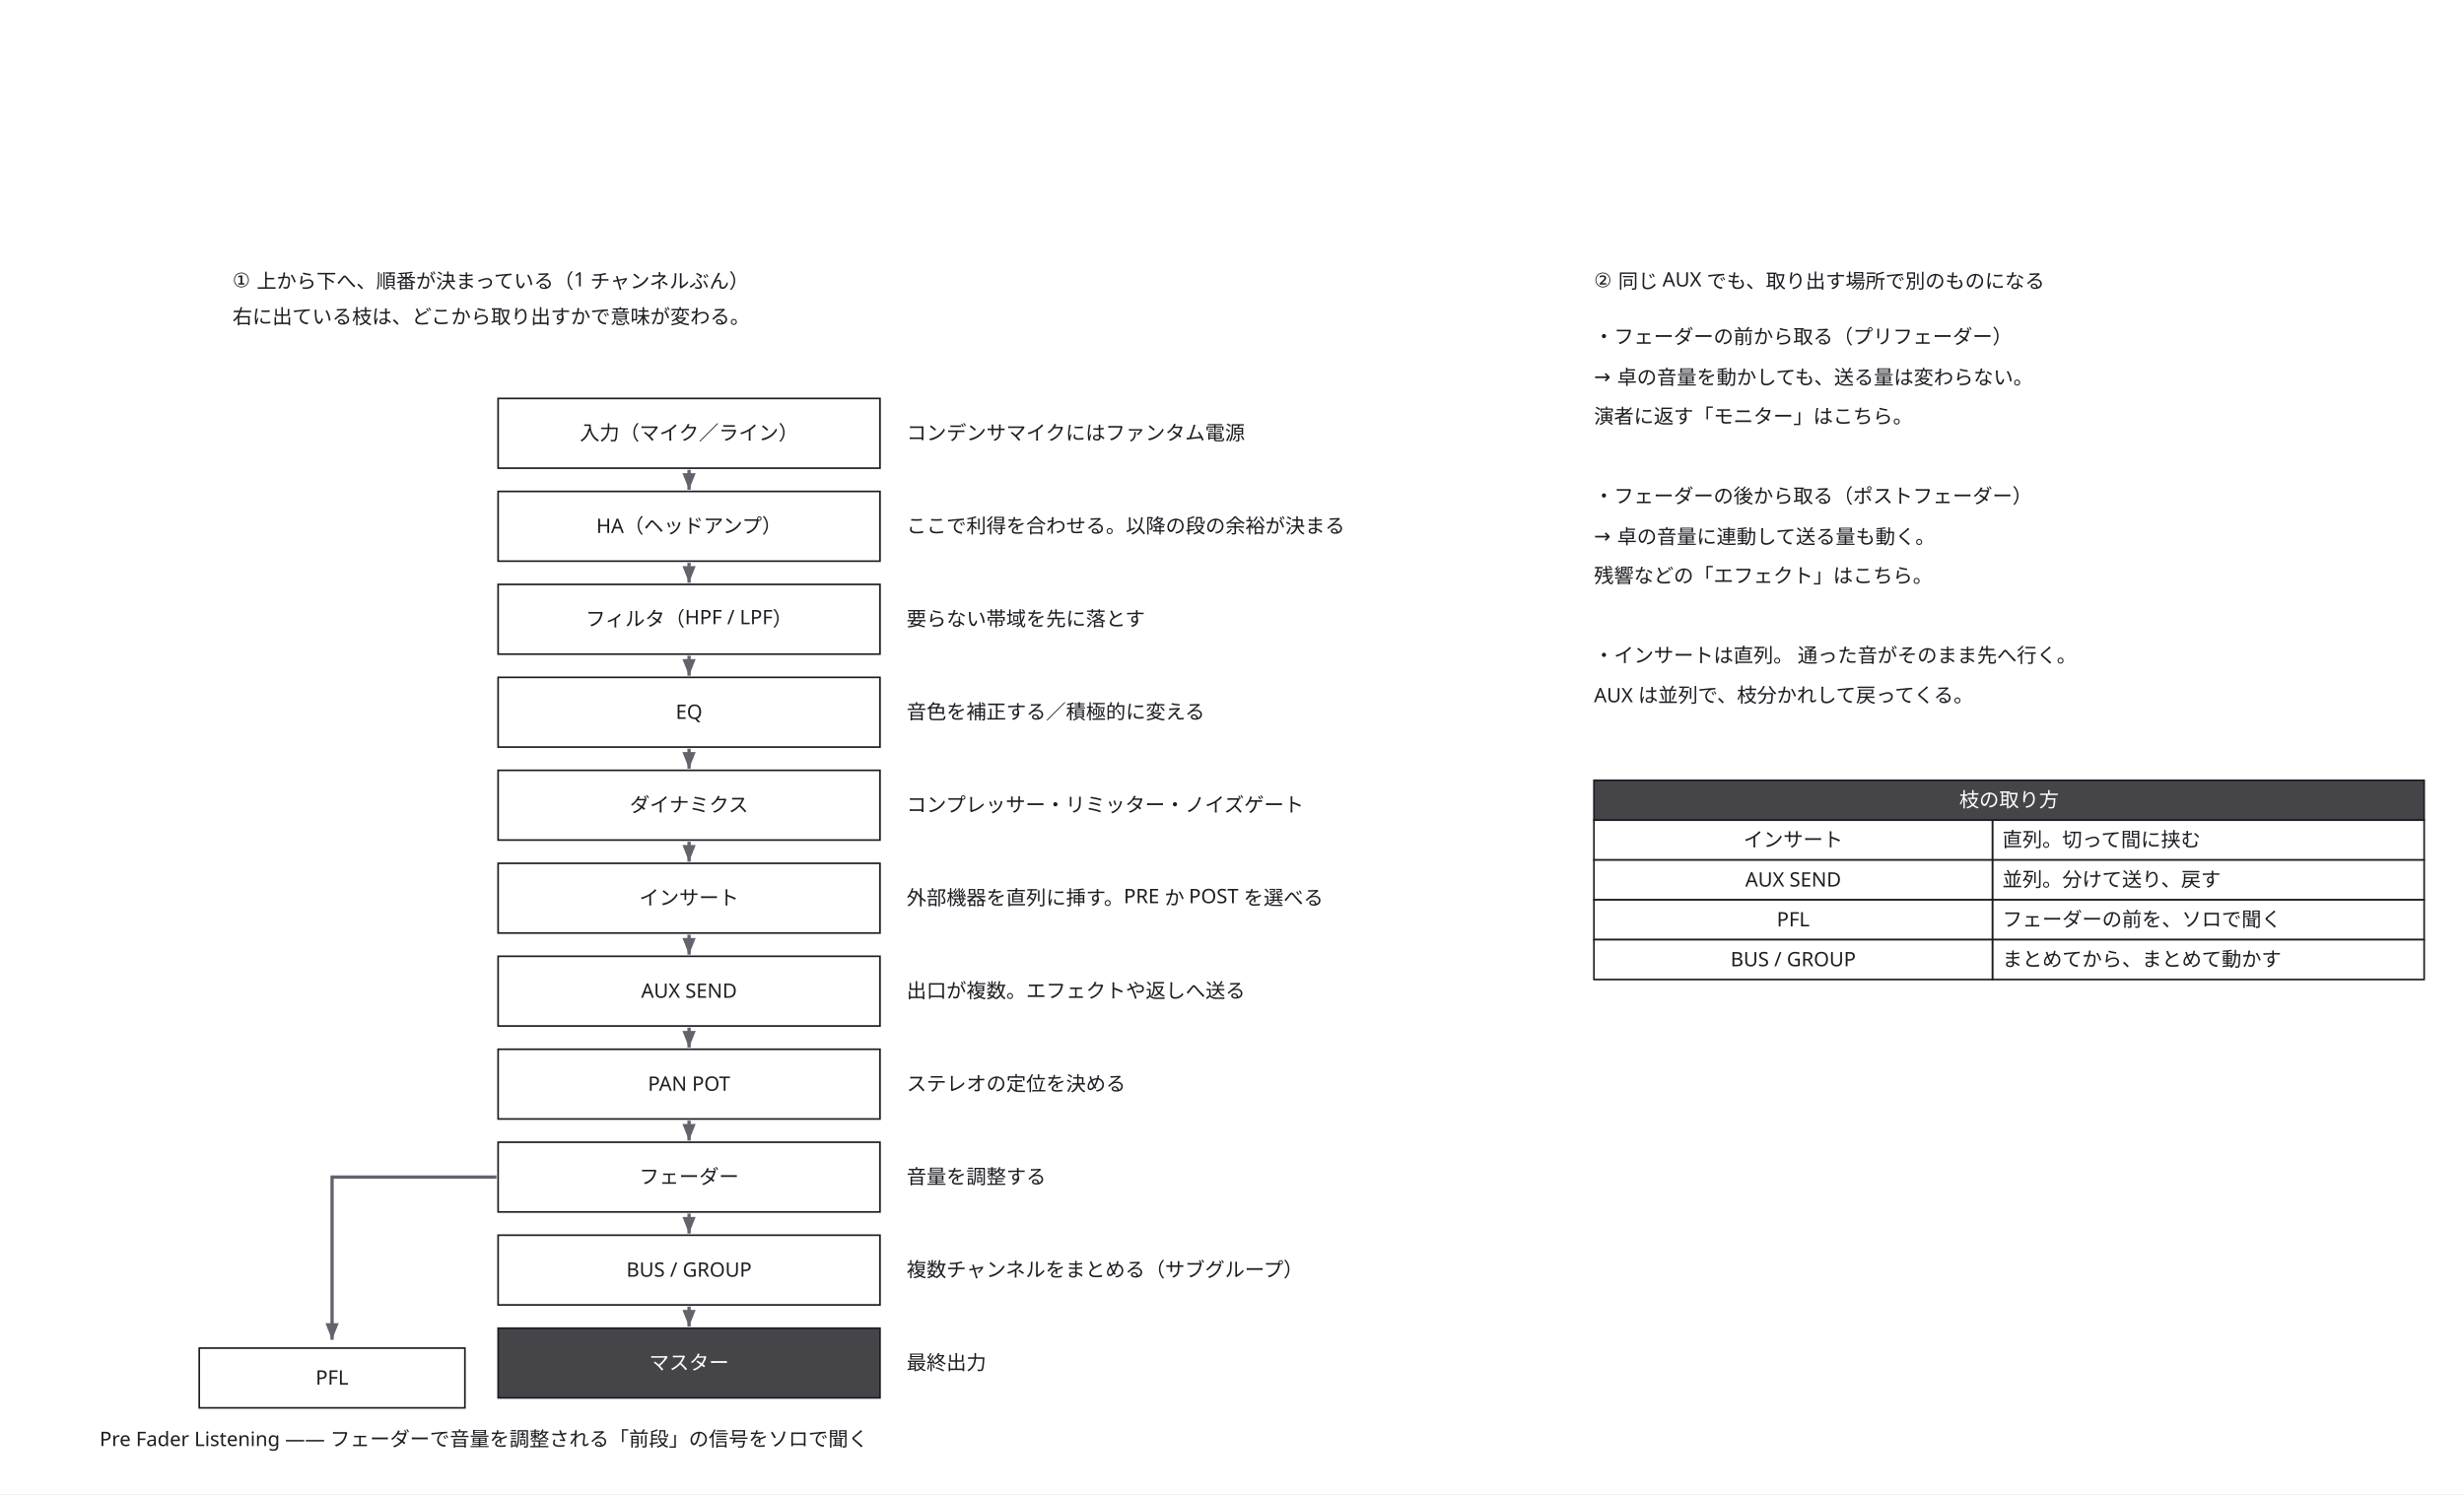
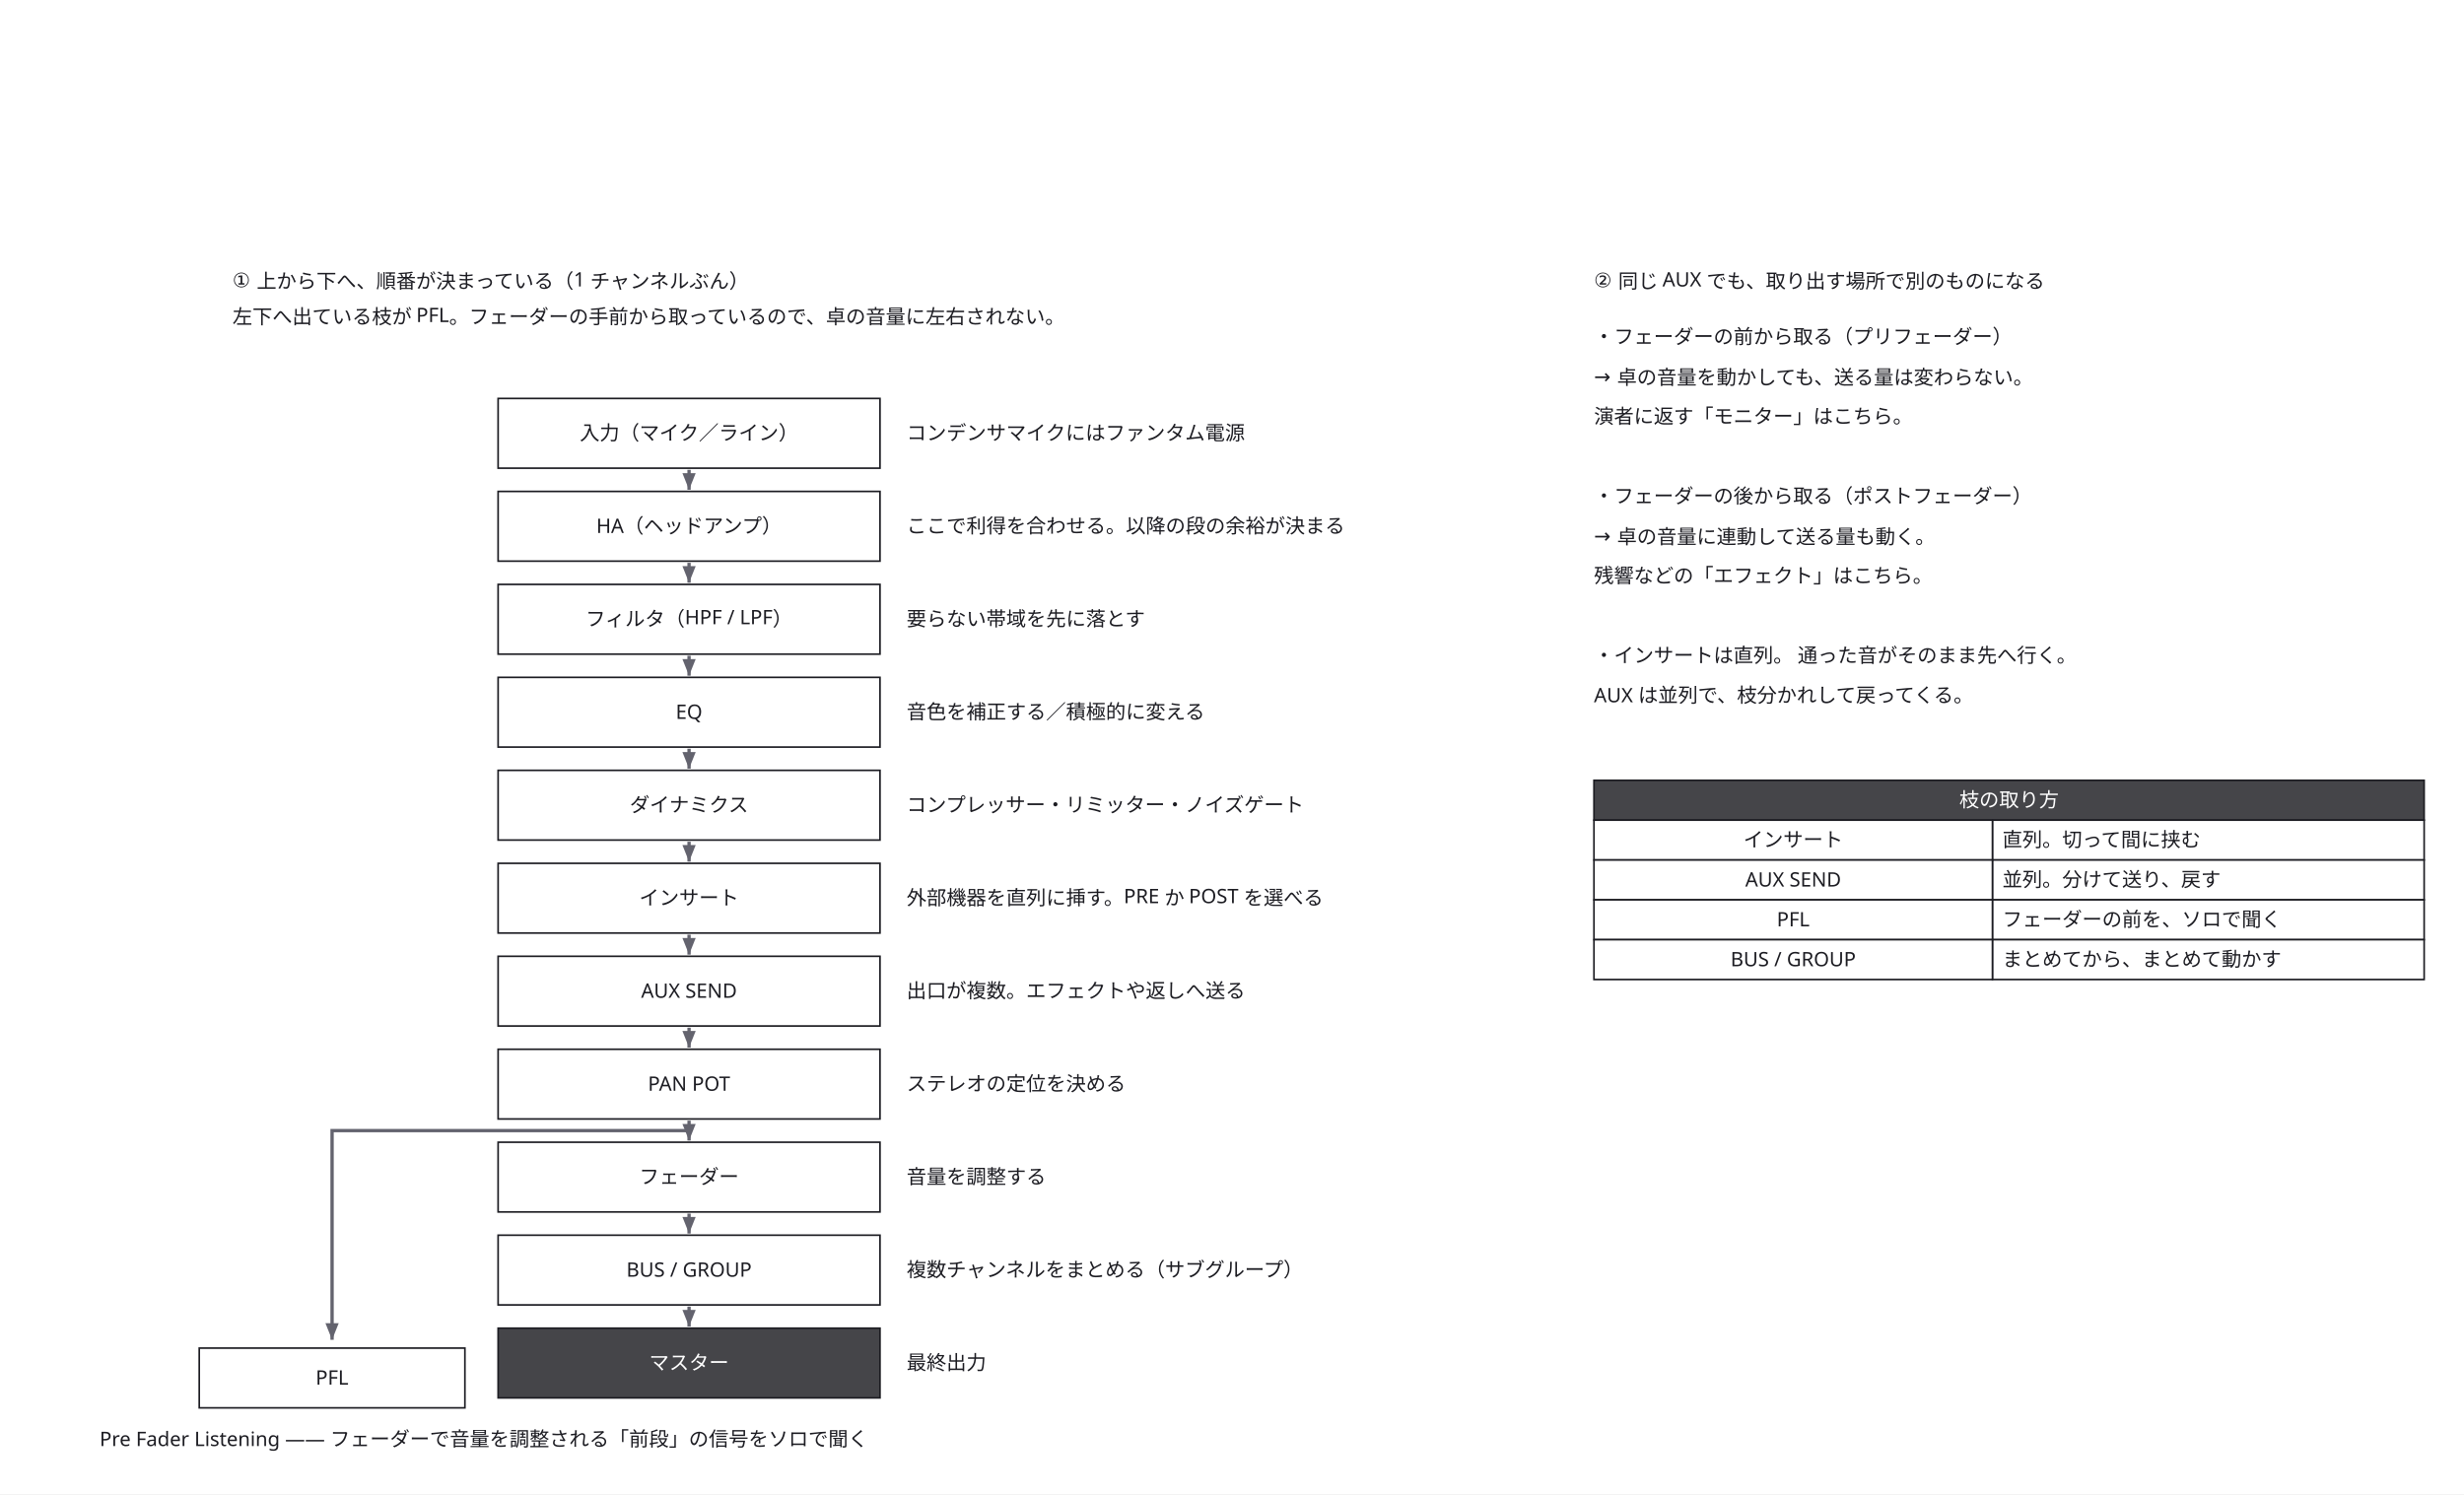
<svg xmlns="http://www.w3.org/2000/svg" width="1484" height="900" viewBox="0 0 1484 900">
  <defs>
    <marker id="arrow" viewBox="0 0 10 10" refX="9" refY="5" markerWidth="6" markerHeight="6" orient="auto">
      <path d="M 0 0 L 10 5 L 0 10 z" fill="#63636e" />
    </marker>
  </defs>
  <rect data-paper="1" x="0" y="0" width="1484" height="900" fill="#ffffff" />
  <g data-node="t1" data-pinned="false" data-shape="rect" />
  <g data-node="t1b" data-pinned="false" data-shape="rect" />
  <g data-node="h960_470" data-pinned="false" data-shape="rect">
    <rect x="960" y="470" width="500" height="24" fill="#ffffff" stroke="#1c1c22" stroke-width="1" />
    <rect x="960" y="470" width="500" height="24" fill="#1c1c22" fill-opacity="0.82" />
  </g>
  <g data-node="pfln" data-pinned="false" data-shape="rect" />
  <g data-node="in" data-pinned="false" data-shape="rect">
    <rect x="300" y="240" width="230" height="42" fill="#ffffff" stroke="#1c1c22" stroke-width="1" />
  </g>
  <g data-node="ha" data-pinned="false" data-shape="rect">
    <rect x="300" y="296" width="230" height="42" fill="#ffffff" stroke="#1c1c22" stroke-width="1" />
  </g>
  <g data-node="fil" data-pinned="false" data-shape="rect">
    <rect x="300" y="352" width="230" height="42" fill="#ffffff" stroke="#1c1c22" stroke-width="1" />
  </g>
  <g data-node="eq" data-pinned="false" data-shape="rect">
    <rect x="300" y="408" width="230" height="42" fill="#ffffff" stroke="#1c1c22" stroke-width="1" />
  </g>
  <g data-node="dyn" data-pinned="false" data-shape="rect">
    <rect x="300" y="464" width="230" height="42" fill="#ffffff" stroke="#1c1c22" stroke-width="1" />
  </g>
  <g data-node="ins" data-pinned="false" data-shape="rect">
    <rect x="300" y="520" width="230" height="42" fill="#ffffff" stroke="#1c1c22" stroke-width="1" />
  </g>
  <g data-node="aux" data-pinned="false" data-shape="rect">
    <rect x="300" y="576" width="230" height="42" fill="#ffffff" stroke="#1c1c22" stroke-width="1" />
  </g>
  <g data-node="pan" data-pinned="false" data-shape="rect">
    <rect x="300" y="632" width="230" height="42" fill="#ffffff" stroke="#1c1c22" stroke-width="1" />
  </g>
  <g data-node="fad" data-pinned="false" data-shape="rect">
    <rect x="300" y="688" width="230" height="42" fill="#ffffff" stroke="#1c1c22" stroke-width="1" />
  </g>
  <g data-node="bus" data-pinned="false" data-shape="rect">
    <rect x="300" y="744" width="230" height="42" fill="#ffffff" stroke="#1c1c22" stroke-width="1" />
  </g>
  <g data-node="mst" data-pinned="false" data-shape="rect">
    <rect x="300" y="800" width="230" height="42" fill="#ffffff" stroke="#1c1c22" stroke-width="1" />
    <rect x="300" y="800" width="230" height="42" fill="#1c1c22" fill-opacity="0.82" />
  </g>
  <g data-node="m1" data-pinned="false" data-shape="rect" />
  <g data-node="m2" data-pinned="false" data-shape="rect" />
  <g data-node="m3" data-pinned="false" data-shape="rect" />
  <g data-node="m5" data-pinned="false" data-shape="rect" />
  <g data-node="m6" data-pinned="false" data-shape="rect" />
  <g data-node="m7" data-pinned="false" data-shape="rect" />
  <g data-node="m9" data-pinned="false" data-shape="rect" />
  <g data-node="m10" data-pinned="false" data-shape="rect" />
  <g data-node="t2" data-pinned="false" data-shape="rect" />
  <g data-node="y960_494" data-pinned="false" data-shape="rect">
    <rect x="1200" y="494" width="260" height="24" fill="#ffffff" stroke="#1c1c22" stroke-width="1" />
  </g>
  <g data-node="y960_518" data-pinned="false" data-shape="rect">
    <rect x="1200" y="518" width="260" height="24" fill="#ffffff" stroke="#1c1c22" stroke-width="1" />
  </g>
  <g data-node="y960_542" data-pinned="false" data-shape="rect">
    <rect x="1200" y="542" width="260" height="24" fill="#ffffff" stroke="#1c1c22" stroke-width="1" />
  </g>
  <g data-node="y960_566" data-pinned="false" data-shape="rect">
    <rect x="1200" y="566" width="260" height="24" fill="#ffffff" stroke="#1c1c22" stroke-width="1" />
  </g>
  <g data-node="pfl" data-pinned="false" data-shape="rect">
    <rect x="120" y="812" width="160" height="36" fill="#ffffff" stroke="#1c1c22" stroke-width="1" />
  </g>
  <g data-node="x960_494" data-pinned="false" data-shape="rect">
    <rect x="960" y="494" width="240" height="24" fill="#ffffff" stroke="#1c1c22" stroke-width="1" />
  </g>
  <g data-node="x960_518" data-pinned="false" data-shape="rect">
    <rect x="960" y="518" width="240" height="24" fill="#ffffff" stroke="#1c1c22" stroke-width="1" />
  </g>
  <g data-node="x960_542" data-pinned="false" data-shape="rect">
    <rect x="960" y="542" width="240" height="24" fill="#ffffff" stroke="#1c1c22" stroke-width="1" />
  </g>
  <g data-node="x960_566" data-pinned="false" data-shape="rect">
    <rect x="960" y="566" width="240" height="24" fill="#ffffff" stroke="#1c1c22" stroke-width="1" />
  </g>
  <g data-node="inn" data-pinned="false" data-shape="rect" />
  <g data-node="han" data-pinned="false" data-shape="rect" />
  <g data-node="filn" data-pinned="false" data-shape="rect" />
  <g data-node="eqn" data-pinned="false" data-shape="rect" />
  <g data-node="dynn" data-pinned="false" data-shape="rect" />
  <g data-node="insn" data-pinned="false" data-shape="rect" />
  <g data-node="auxn" data-pinned="false" data-shape="rect" />
  <g data-node="pann" data-pinned="false" data-shape="rect" />
  <g data-node="fadn" data-pinned="false" data-shape="rect" />
  <g data-node="busn" data-pinned="false" data-shape="rect" />
  <g data-node="mstn" data-pinned="false" data-shape="rect" />
  <g data-node="p0" data-pinned="false" data-shape="rect" />
  <g data-node="p1" data-pinned="false" data-shape="rect" />
  <g data-node="p2" data-pinned="false" data-shape="rect" />
  <g data-node="p3" data-pinned="false" data-shape="rect" />
  <g data-node="p4" data-pinned="false" data-shape="rect" />
  <g data-node="p5" data-pinned="false" data-shape="rect" />
  <g data-node="p6" data-pinned="false" data-shape="rect" />
  <g data-node="p7" data-pinned="false" data-shape="rect" />
  <g data-node="p8" data-pinned="false" data-shape="rect" />
  <g data-node="p9" data-pinned="false" data-shape="rect" />
  <g data-node="p10" data-pinned="false" data-shape="rect" />
  <g data-node="p11" data-pinned="false" data-shape="rect" />
  <g data-node="p12" data-pinned="false" data-shape="rect" />
  <g data-node="p13" data-pinned="false" data-shape="rect" />
  <g data-node="p14" data-pinned="false" data-shape="rect" />
  <g data-node="p15" data-pinned="false" data-shape="rect" />
  <g data-node="p16" data-pinned="false" data-shape="rect" />
  <g data-node="p17" data-pinned="false" data-shape="rect" />
  <g data-node="p18" data-pinned="false" data-shape="rect" />
  <g data-node="p19" data-pinned="false" data-shape="rect" />
  <g data-node="p20" data-pinned="false" data-shape="rect" />
  <g data-node="p21" data-pinned="false" data-shape="rect" />
  <g data-edge="p0&gt;p1" data-pinned="false">
    <path d="M 415 283 L 415 295" fill="none" stroke="#63636e" stroke-width="2" />
    <path d="M 415 295 L 419 285 L 411 285 Z" fill="#63636e" stroke="none" />
  </g>
  <g data-edge="p2&gt;p3" data-pinned="false">
    <path d="M 415 339 L 415 351" fill="none" stroke="#63636e" stroke-width="2" />
    <path d="M 415 351 L 419 341 L 411 341 Z" fill="#63636e" stroke="none" />
  </g>
  <g data-edge="p4&gt;p5" data-pinned="false">
    <path d="M 415 395 L 415 407" fill="none" stroke="#63636e" stroke-width="2" />
    <path d="M 415 407 L 419 397 L 411 397 Z" fill="#63636e" stroke="none" />
  </g>
  <g data-edge="p6&gt;p7" data-pinned="false">
    <path d="M 415 451 L 415 463" fill="none" stroke="#63636e" stroke-width="2" />
    <path d="M 415 463 L 419 453 L 411 453 Z" fill="#63636e" stroke="none" />
  </g>
  <g data-edge="p8&gt;p9" data-pinned="false">
    <path d="M 415 507 L 415 519" fill="none" stroke="#63636e" stroke-width="2" />
    <path d="M 415 519 L 419 509 L 411 509 Z" fill="#63636e" stroke="none" />
  </g>
  <g data-edge="p10&gt;p11" data-pinned="false">
    <path d="M 415 563 L 415 575" fill="none" stroke="#63636e" stroke-width="2" />
    <path d="M 415 575 L 419 565 L 411 565 Z" fill="#63636e" stroke="none" />
  </g>
  <g data-edge="p12&gt;p13" data-pinned="false">
    <path d="M 415 619 L 415 631" fill="none" stroke="#63636e" stroke-width="2" />
    <path d="M 415 631 L 419 621 L 411 621 Z" fill="#63636e" stroke="none" />
  </g>
  <g data-edge="p14&gt;p15" data-pinned="false">
    <path d="M 415 675 L 415 687" fill="none" stroke="#63636e" stroke-width="2" />
    <path d="M 415 687 L 419 677 L 411 677 Z" fill="#63636e" stroke="none" />
  </g>
  <g data-edge="p16&gt;p17" data-pinned="false">
    <path d="M 415 731 L 415 743" fill="none" stroke="#63636e" stroke-width="2" />
    <path d="M 415 743 L 419 733 L 411 733 Z" fill="#63636e" stroke="none" />
  </g>
  <g data-edge="p18&gt;p19" data-pinned="false">
    <path d="M 415 787 L 415 799" fill="none" stroke="#63636e" stroke-width="2" />
    <path d="M 415 799 L 419 789 L 411 789 Z" fill="#63636e" stroke="none" />
  </g>
  <g data-edge="p20&gt;p21" data-pinned="false">
-     <path d="M 299 709 L 200 709 L 200 807" fill="none" stroke="#63636e" stroke-width="2" />
+     <path d="M 414 681 L 200 681 L 200 807" fill="none" stroke="#63636e" stroke-width="2" />
    <path d="M 200 807 L 204 797 L 196 797 Z" fill="#63636e" stroke="none" />
  </g>
  <g data-name="t1">
    <text x="140" y="173" text-anchor="start" font-family="sans-serif" font-size="12" fill="#1c1c22">① 上から下へ、順番が決まっている（1 チャンネルぶん）</text>
  </g>
  <g data-name="t1b">
-     <text x="140" y="195" text-anchor="start" font-family="sans-serif" font-size="12" fill="#1c1c22">　右に出ている枝は、どこから取り出すかで意味が変わる。</text>
+     <text x="140" y="195" text-anchor="start" font-family="sans-serif" font-size="12" fill="#1c1c22">　左下へ出ている枝が PFL。フェーダーの手前から取っているので、卓の音量に左右されない。</text>
  </g>
  <g data-name="h960_470">
    <text x="1210" y="486" text-anchor="middle" font-family="sans-serif" font-size="12" fill="#ffffff">枝の取り方</text>
  </g>
  <g data-name="pfln">
    <text x="60" y="871" text-anchor="start" font-family="sans-serif" font-size="12" fill="#1c1c22">Pre Fader Listening —— フェーダーで音量を調整される「前段」の信号をソロで聞く</text>
  </g>
  <g data-name="in">
    <text x="415" y="265" text-anchor="middle" font-family="sans-serif" font-size="12" fill="#1c1c22">入力（マイク／ライン）</text>
  </g>
  <g data-name="ha">
    <text x="415" y="321" text-anchor="middle" font-family="sans-serif" font-size="12" fill="#1c1c22">HA（ヘッドアンプ）</text>
  </g>
  <g data-name="fil">
    <text x="415" y="377" text-anchor="middle" font-family="sans-serif" font-size="12" fill="#1c1c22">フィルタ（HPF / LPF）</text>
  </g>
  <g data-name="eq">
    <text x="415" y="433" text-anchor="middle" font-family="sans-serif" font-size="12" fill="#1c1c22">EQ</text>
  </g>
  <g data-name="dyn">
    <text x="415" y="489" text-anchor="middle" font-family="sans-serif" font-size="12" fill="#1c1c22">ダイナミクス</text>
  </g>
  <g data-name="ins">
    <text x="415" y="545" text-anchor="middle" font-family="sans-serif" font-size="12" fill="#1c1c22">インサート</text>
  </g>
  <g data-name="aux">
    <text x="415" y="601" text-anchor="middle" font-family="sans-serif" font-size="12" fill="#1c1c22">AUX SEND</text>
  </g>
  <g data-name="pan">
    <text x="415" y="657" text-anchor="middle" font-family="sans-serif" font-size="12" fill="#1c1c22">PAN POT</text>
  </g>
  <g data-name="fad">
    <text x="415" y="713" text-anchor="middle" font-family="sans-serif" font-size="12" fill="#1c1c22">フェーダー</text>
  </g>
  <g data-name="bus">
    <text x="415" y="769" text-anchor="middle" font-family="sans-serif" font-size="12" fill="#1c1c22">BUS / GROUP</text>
  </g>
  <g data-name="mst">
    <text x="415" y="825" text-anchor="middle" font-family="sans-serif" font-size="12" fill="#ffffff">マスター</text>
  </g>
  <g data-name="m1">
    <text x="960" y="207" text-anchor="start" font-family="sans-serif" font-size="12" fill="#1c1c22">・フェーダーの前から取る（プリフェーダー）</text>
  </g>
  <g data-name="m2">
    <text x="960" y="231" text-anchor="start" font-family="sans-serif" font-size="12" fill="#1c1c22">　→ 卓の音量を動かしても、送る量は変わらない。</text>
  </g>
  <g data-name="m3">
    <text x="960" y="255" text-anchor="start" font-family="sans-serif" font-size="12" fill="#1c1c22">　　演者に返す「モニター」はこちら。</text>
  </g>
  <g data-name="m5">
    <text x="960" y="303" text-anchor="start" font-family="sans-serif" font-size="12" fill="#1c1c22">・フェーダーの後から取る（ポストフェーダー）</text>
  </g>
  <g data-name="m6">
    <text x="960" y="327" text-anchor="start" font-family="sans-serif" font-size="12" fill="#1c1c22">　→ 卓の音量に連動して送る量も動く。</text>
  </g>
  <g data-name="m7">
    <text x="960" y="351" text-anchor="start" font-family="sans-serif" font-size="12" fill="#1c1c22">　　残響などの「エフェクト」はこちら。</text>
  </g>
  <g data-name="m9">
    <text x="960" y="399" text-anchor="start" font-family="sans-serif" font-size="12" fill="#1c1c22">・インサートは直列。 通った音がそのまま先へ行く。</text>
  </g>
  <g data-name="m10">
    <text x="960" y="423" text-anchor="start" font-family="sans-serif" font-size="12" fill="#1c1c22">　AUX は並列で、枝分かれして戻ってくる。</text>
  </g>
  <g data-name="t2">
    <text x="960" y="173" text-anchor="start" font-family="sans-serif" font-size="12" fill="#1c1c22">② 同じ AUX でも、取り出す場所で別のものになる</text>
  </g>
  <g data-name="y960_494">
    <text x="1206" y="510" text-anchor="start" font-family="sans-serif" font-size="12" fill="#1c1c22">直列。切って間に挟む</text>
  </g>
  <g data-name="y960_518">
    <text x="1206" y="534" text-anchor="start" font-family="sans-serif" font-size="12" fill="#1c1c22">並列。分けて送り、戻す</text>
  </g>
  <g data-name="y960_542">
    <text x="1206" y="558" text-anchor="start" font-family="sans-serif" font-size="12" fill="#1c1c22">フェーダーの前を、ソロで聞く</text>
  </g>
  <g data-name="y960_566">
    <text x="1206" y="582" text-anchor="start" font-family="sans-serif" font-size="12" fill="#1c1c22">まとめてから、まとめて動かす</text>
  </g>
  <g data-name="pfl">
    <text x="200" y="834" text-anchor="middle" font-family="sans-serif" font-size="12" fill="#1c1c22">PFL</text>
  </g>
  <g data-name="x960_494">
    <text x="1080" y="510" text-anchor="middle" font-family="sans-serif" font-size="12" fill="#1c1c22">インサート</text>
  </g>
  <g data-name="x960_518">
    <text x="1080" y="534" text-anchor="middle" font-family="sans-serif" font-size="12" fill="#1c1c22">AUX SEND</text>
  </g>
  <g data-name="x960_542">
    <text x="1080" y="558" text-anchor="middle" font-family="sans-serif" font-size="12" fill="#1c1c22">PFL</text>
  </g>
  <g data-name="x960_566">
    <text x="1080" y="582" text-anchor="middle" font-family="sans-serif" font-size="12" fill="#1c1c22">BUS / GROUP</text>
  </g>
  <g data-name="inn">
    <text x="546" y="265" text-anchor="start" font-family="sans-serif" font-size="12" fill="#1c1c22">コンデンサマイクにはファンタム電源</text>
  </g>
  <g data-name="han">
    <text x="546" y="321" text-anchor="start" font-family="sans-serif" font-size="12" fill="#1c1c22">ここで利得を合わせる。以降の段の余裕が決まる</text>
  </g>
  <g data-name="filn">
    <text x="546" y="377" text-anchor="start" font-family="sans-serif" font-size="12" fill="#1c1c22">要らない帯域を先に落とす</text>
  </g>
  <g data-name="eqn">
    <text x="546" y="433" text-anchor="start" font-family="sans-serif" font-size="12" fill="#1c1c22">音色を補正する／積極的に変える</text>
  </g>
  <g data-name="dynn">
    <text x="546" y="489" text-anchor="start" font-family="sans-serif" font-size="12" fill="#1c1c22">コンプレッサー・リミッター・ノイズゲート</text>
  </g>
  <g data-name="insn">
    <text x="546" y="545" text-anchor="start" font-family="sans-serif" font-size="12" fill="#1c1c22">外部機器を直列に挿す。PRE か POST を選べる</text>
  </g>
  <g data-name="auxn">
    <text x="546" y="601" text-anchor="start" font-family="sans-serif" font-size="12" fill="#1c1c22">出口が複数。エフェクトや返しへ送る</text>
  </g>
  <g data-name="pann">
    <text x="546" y="657" text-anchor="start" font-family="sans-serif" font-size="12" fill="#1c1c22">ステレオの定位を決める</text>
  </g>
  <g data-name="fadn">
    <text x="546" y="713" text-anchor="start" font-family="sans-serif" font-size="12" fill="#1c1c22">音量を調整する</text>
  </g>
  <g data-name="busn">
    <text x="546" y="769" text-anchor="start" font-family="sans-serif" font-size="12" fill="#1c1c22">複数チャンネルをまとめる（サブグループ）</text>
  </g>
  <g data-name="mstn">
    <text x="546" y="825" text-anchor="start" font-family="sans-serif" font-size="12" fill="#1c1c22">最終出力</text>
  </g>
</svg>
